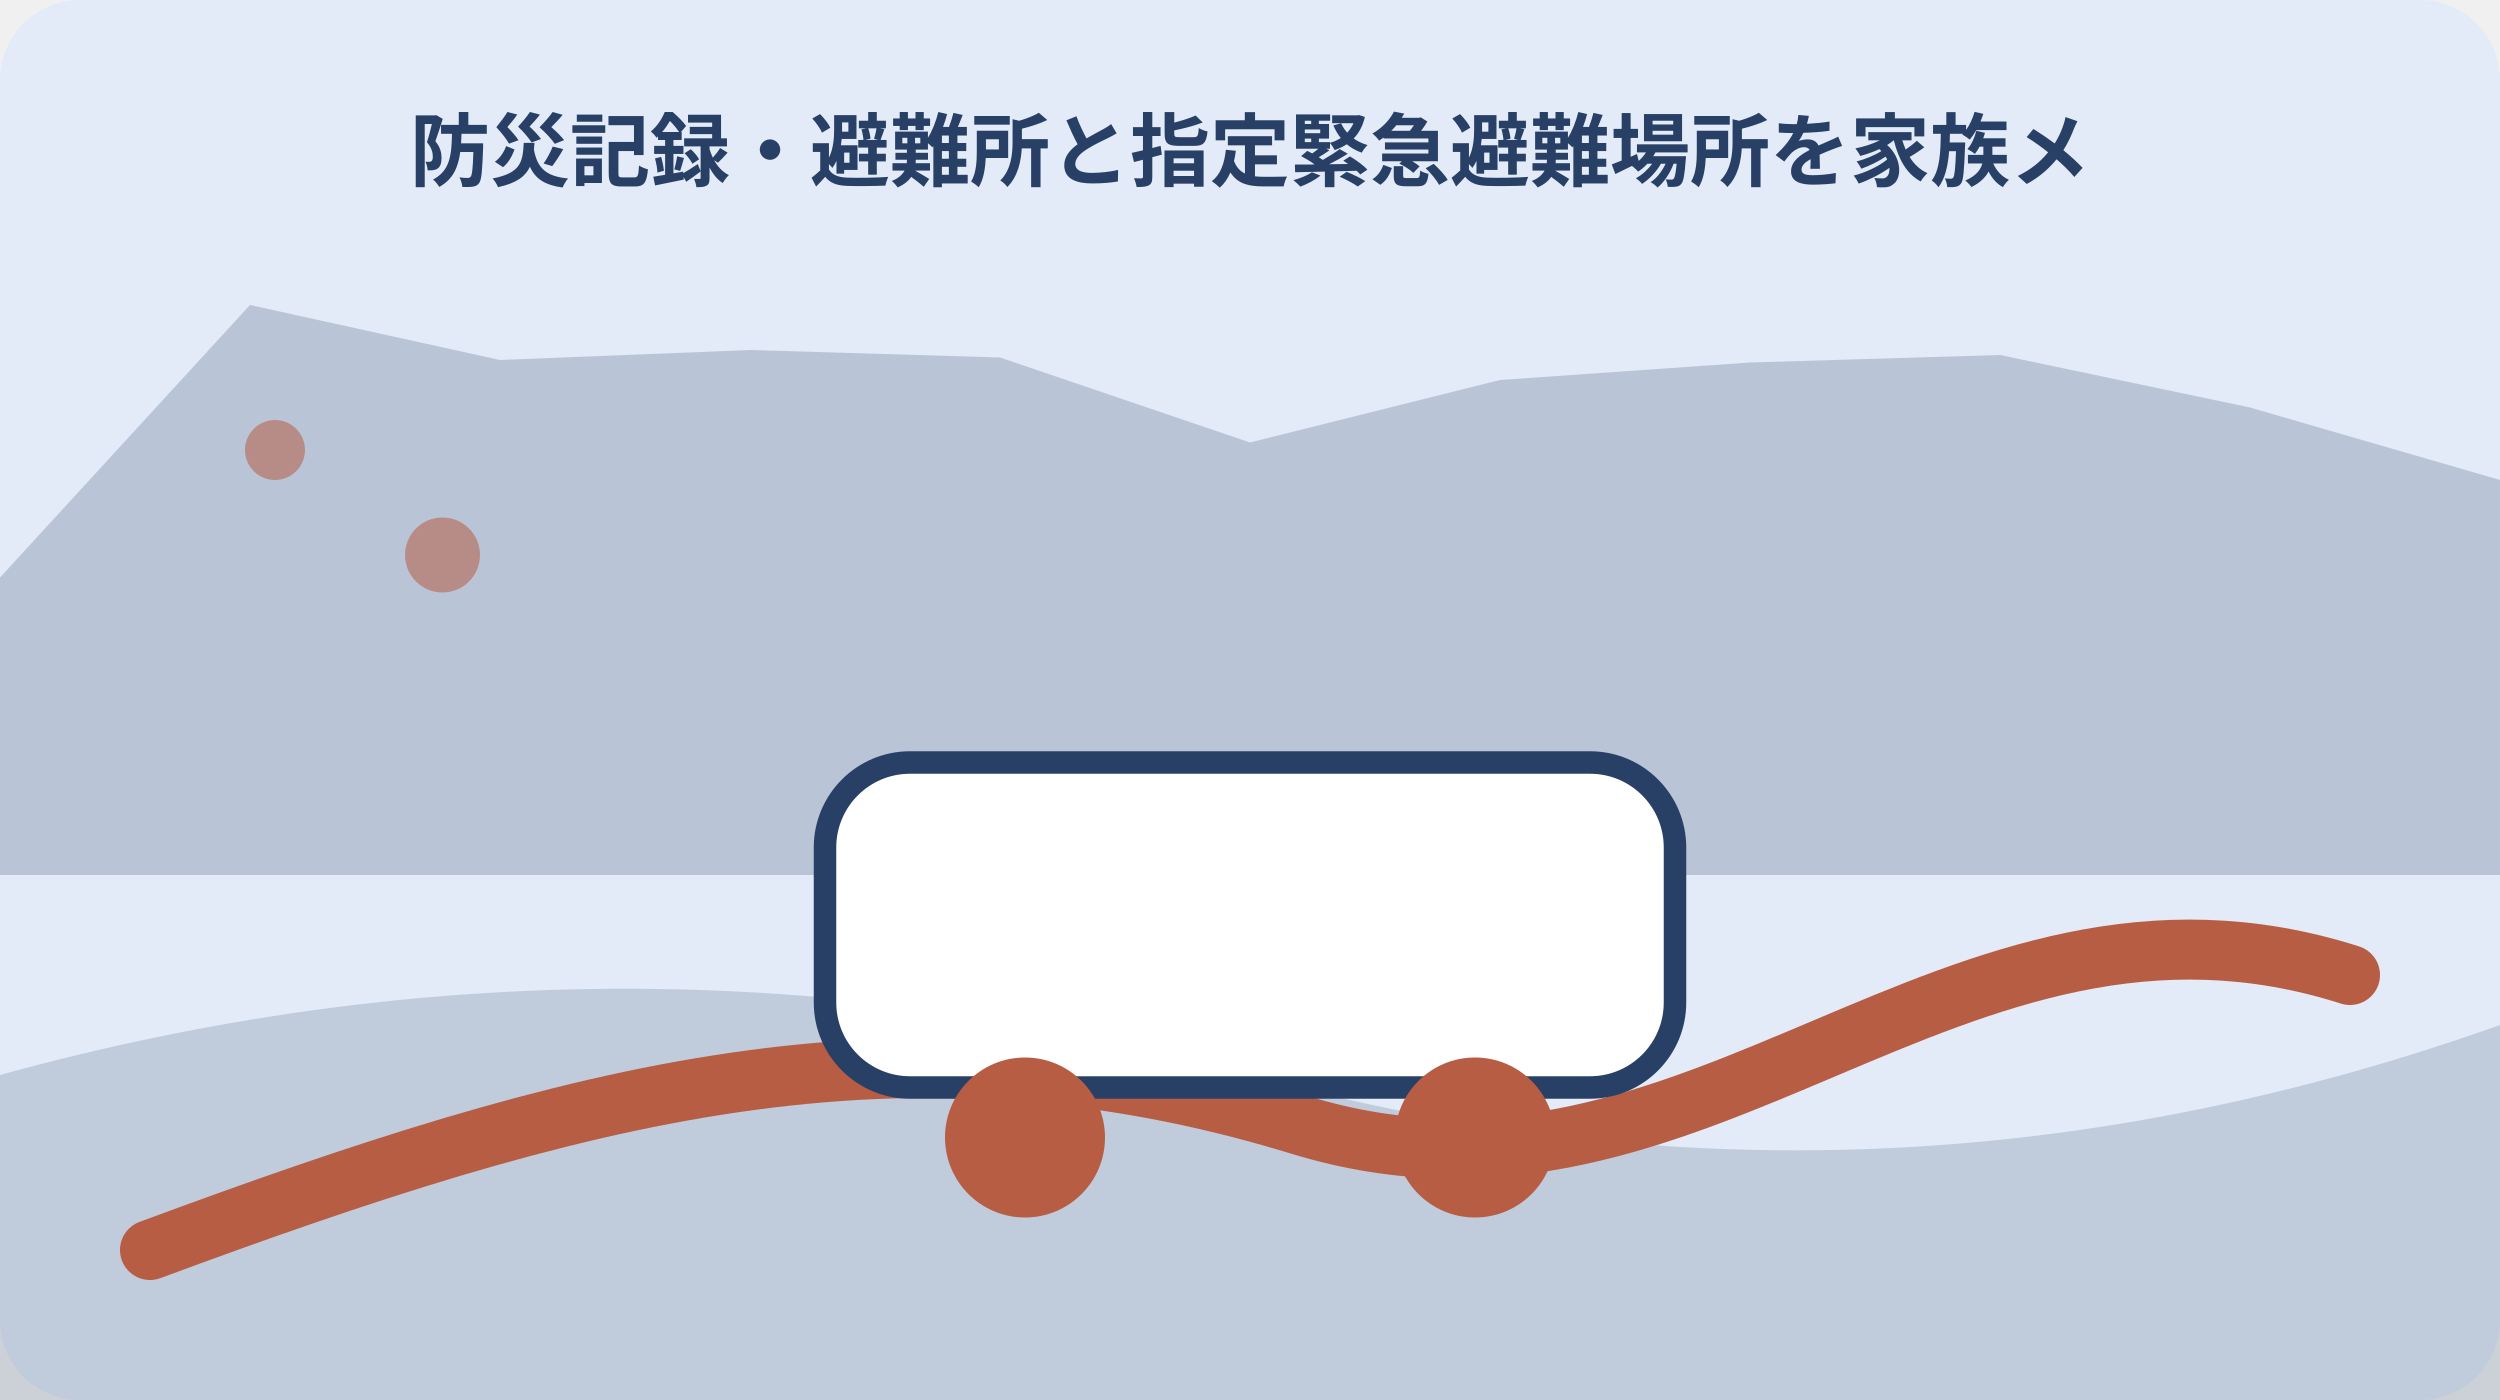
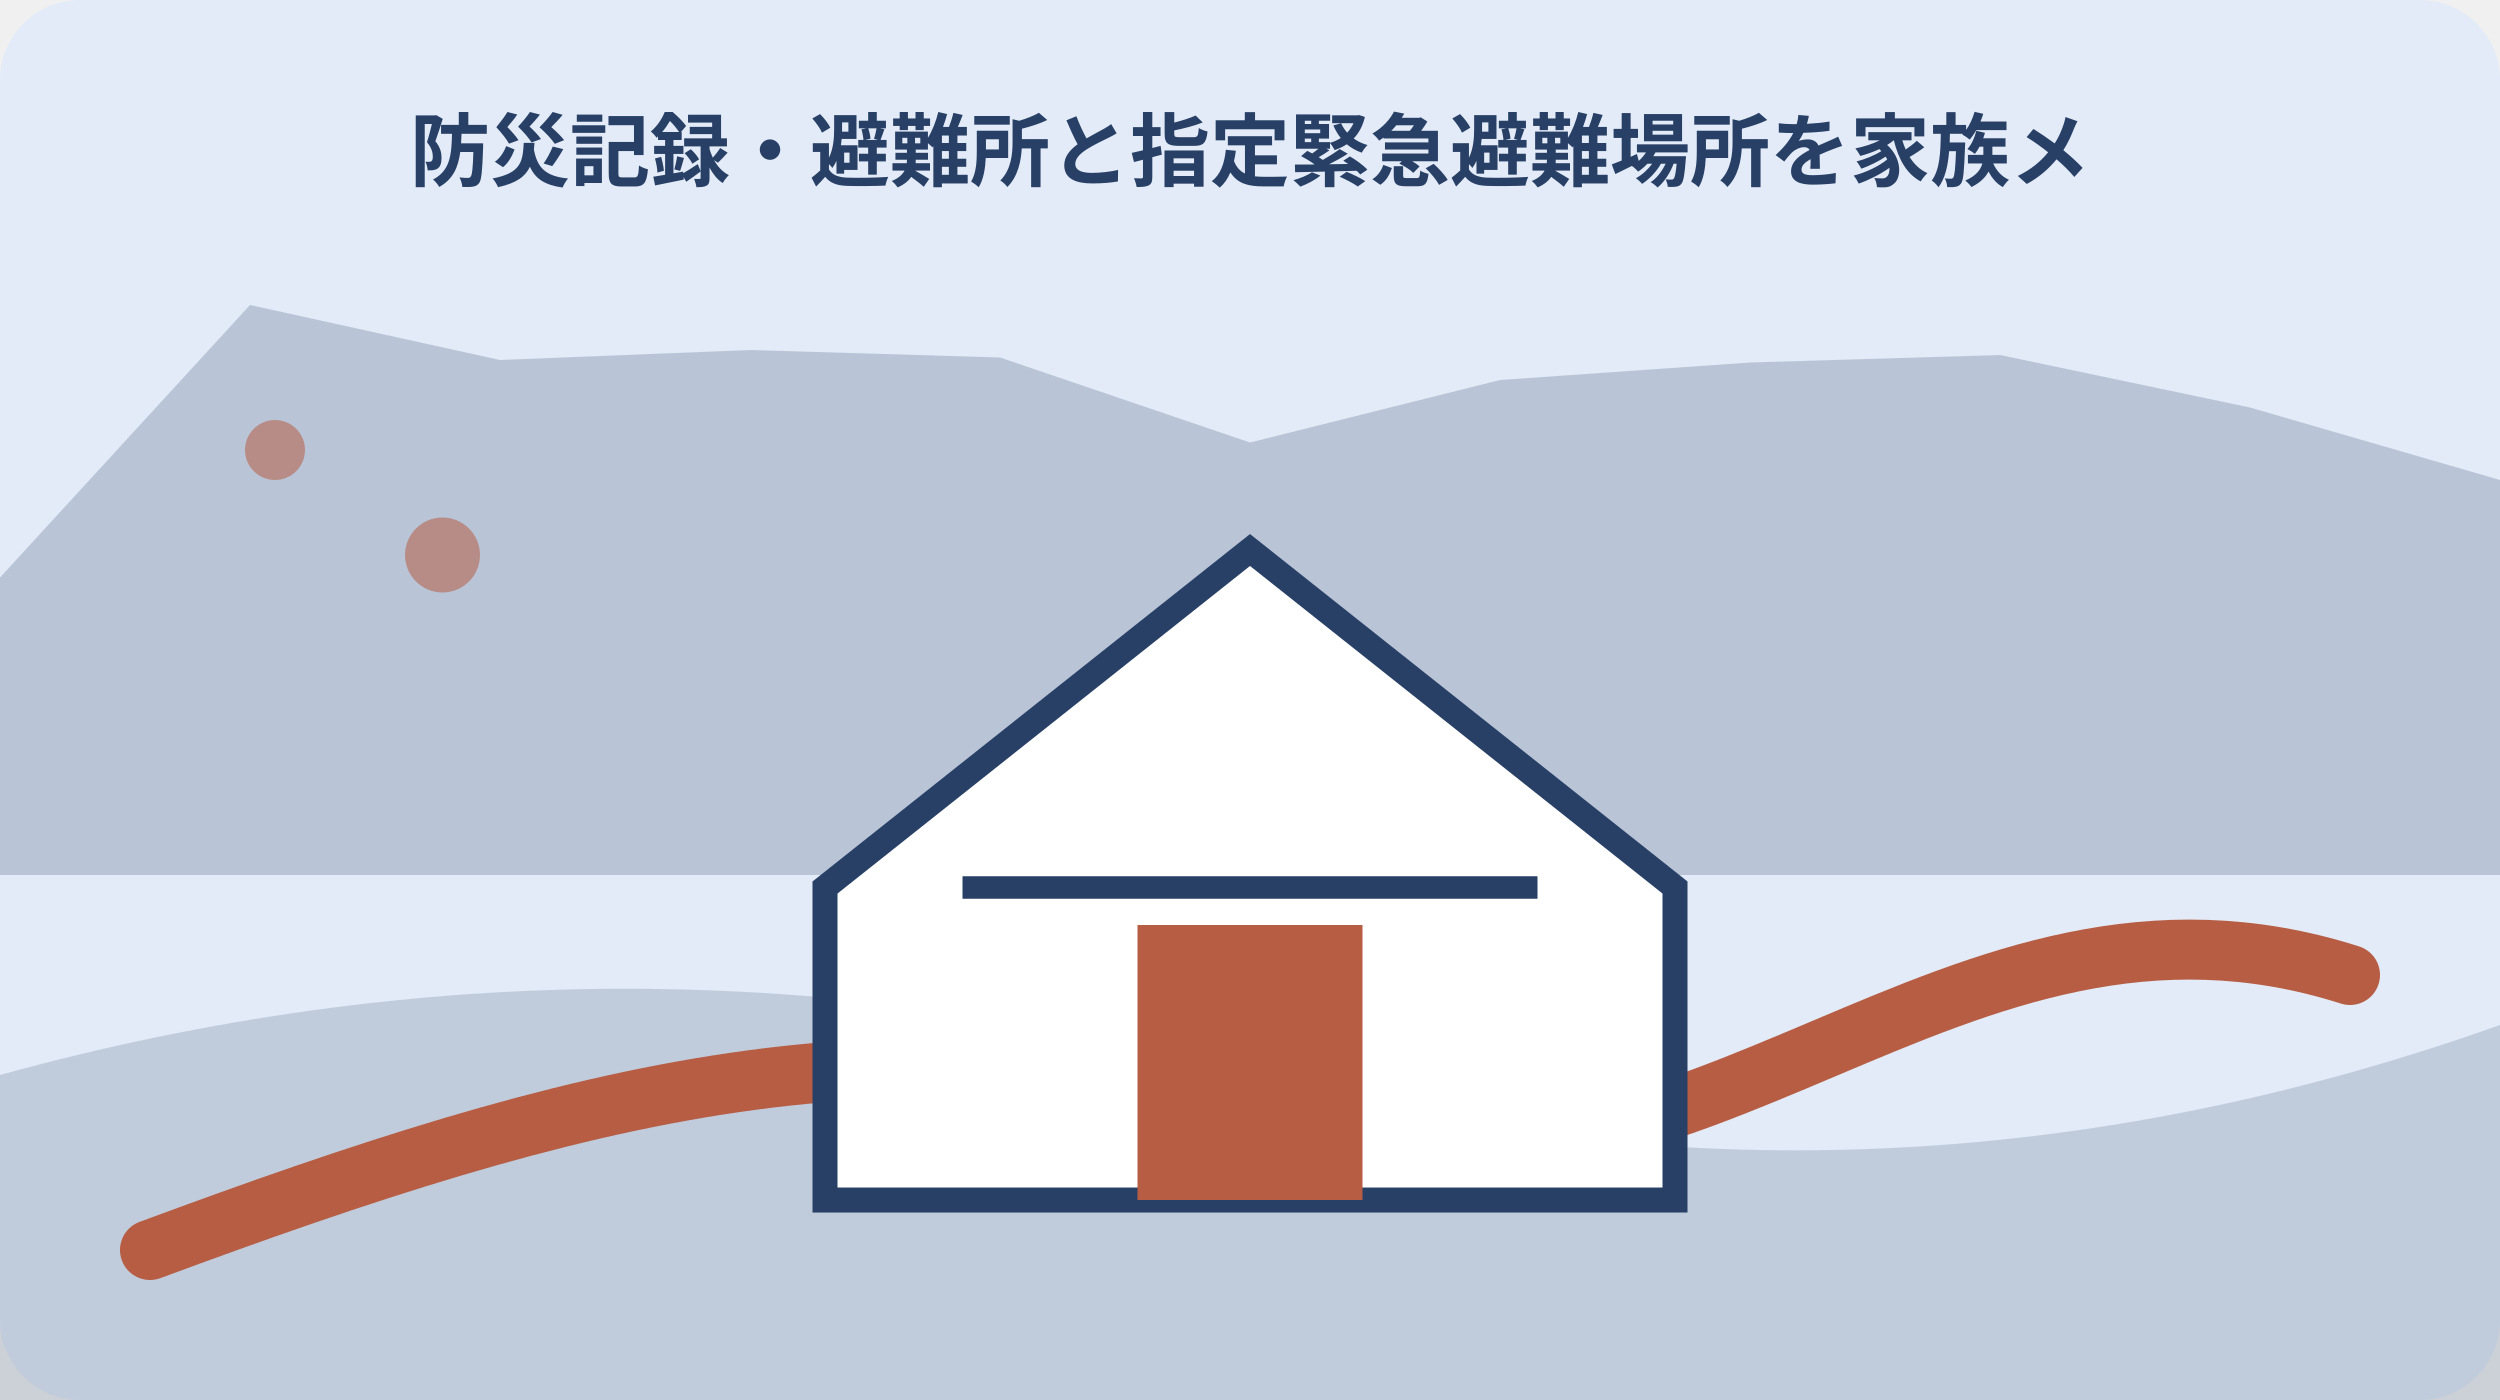
<svg xmlns="http://www.w3.org/2000/svg" width="1000" height="560" viewBox="0 0 1000 560" role="img" aria-labelledby="title desc" data-illustration="mori-editorial" data-topic-id="252" data-scene-index="2">
  <rect width="1000" height="560" rx="32" fill="#e2ebf7" />
  <polygon points="0,231 100,122 200,144 300,140 400,143 500,177 600,152 700,145 800,142 900,163 1000,192 1000,350 0,350" fill="#283f66" opacity=".22" />
  <path d="M0 430 Q250 361 500 430 T1000 410 V560 H0Z" fill="#283f66" opacity=".18" />
  <path d="M60 500 C230 437 360 401 520 450 S780 339 940 390" fill="none" stroke="#b75d43" stroke-width="24" stroke-linecap="round" />
  <circle cx="110" cy="180" r="12" fill="#b75d43" opacity=".55" />
  <circle cx="177" cy="222" r="15" fill="#b75d43" opacity=".55" />
-   <g data-scene="transport">
-     <rect x="330" y="305" width="340" height="130" rx="34" fill="#fff" stroke="#283f66" stroke-width="9" />
-     <circle cx="410" cy="455" r="32" fill="#b75d43" />
-     <circle cx="590" cy="455" r="32" fill="#b75d43" />
+   <g data-scene="shelter">
+     <path d="M330 355 500 220l170 135v125H330Z" fill="#fff" stroke="#283f66" stroke-width="10" />
+     <path d="M455 480V370h90v110" fill="#b75d43" />
+     <path d="M385 355h230" stroke="#283f66" stroke-width="9" />
  </g>
  <text x="500" y="72" text-anchor="middle" font-family="sans-serif" font-size="32" font-weight="700" fill="#283f66">防災記録・避難所と指定緊急避難場所を家族メ</text>
</svg>
